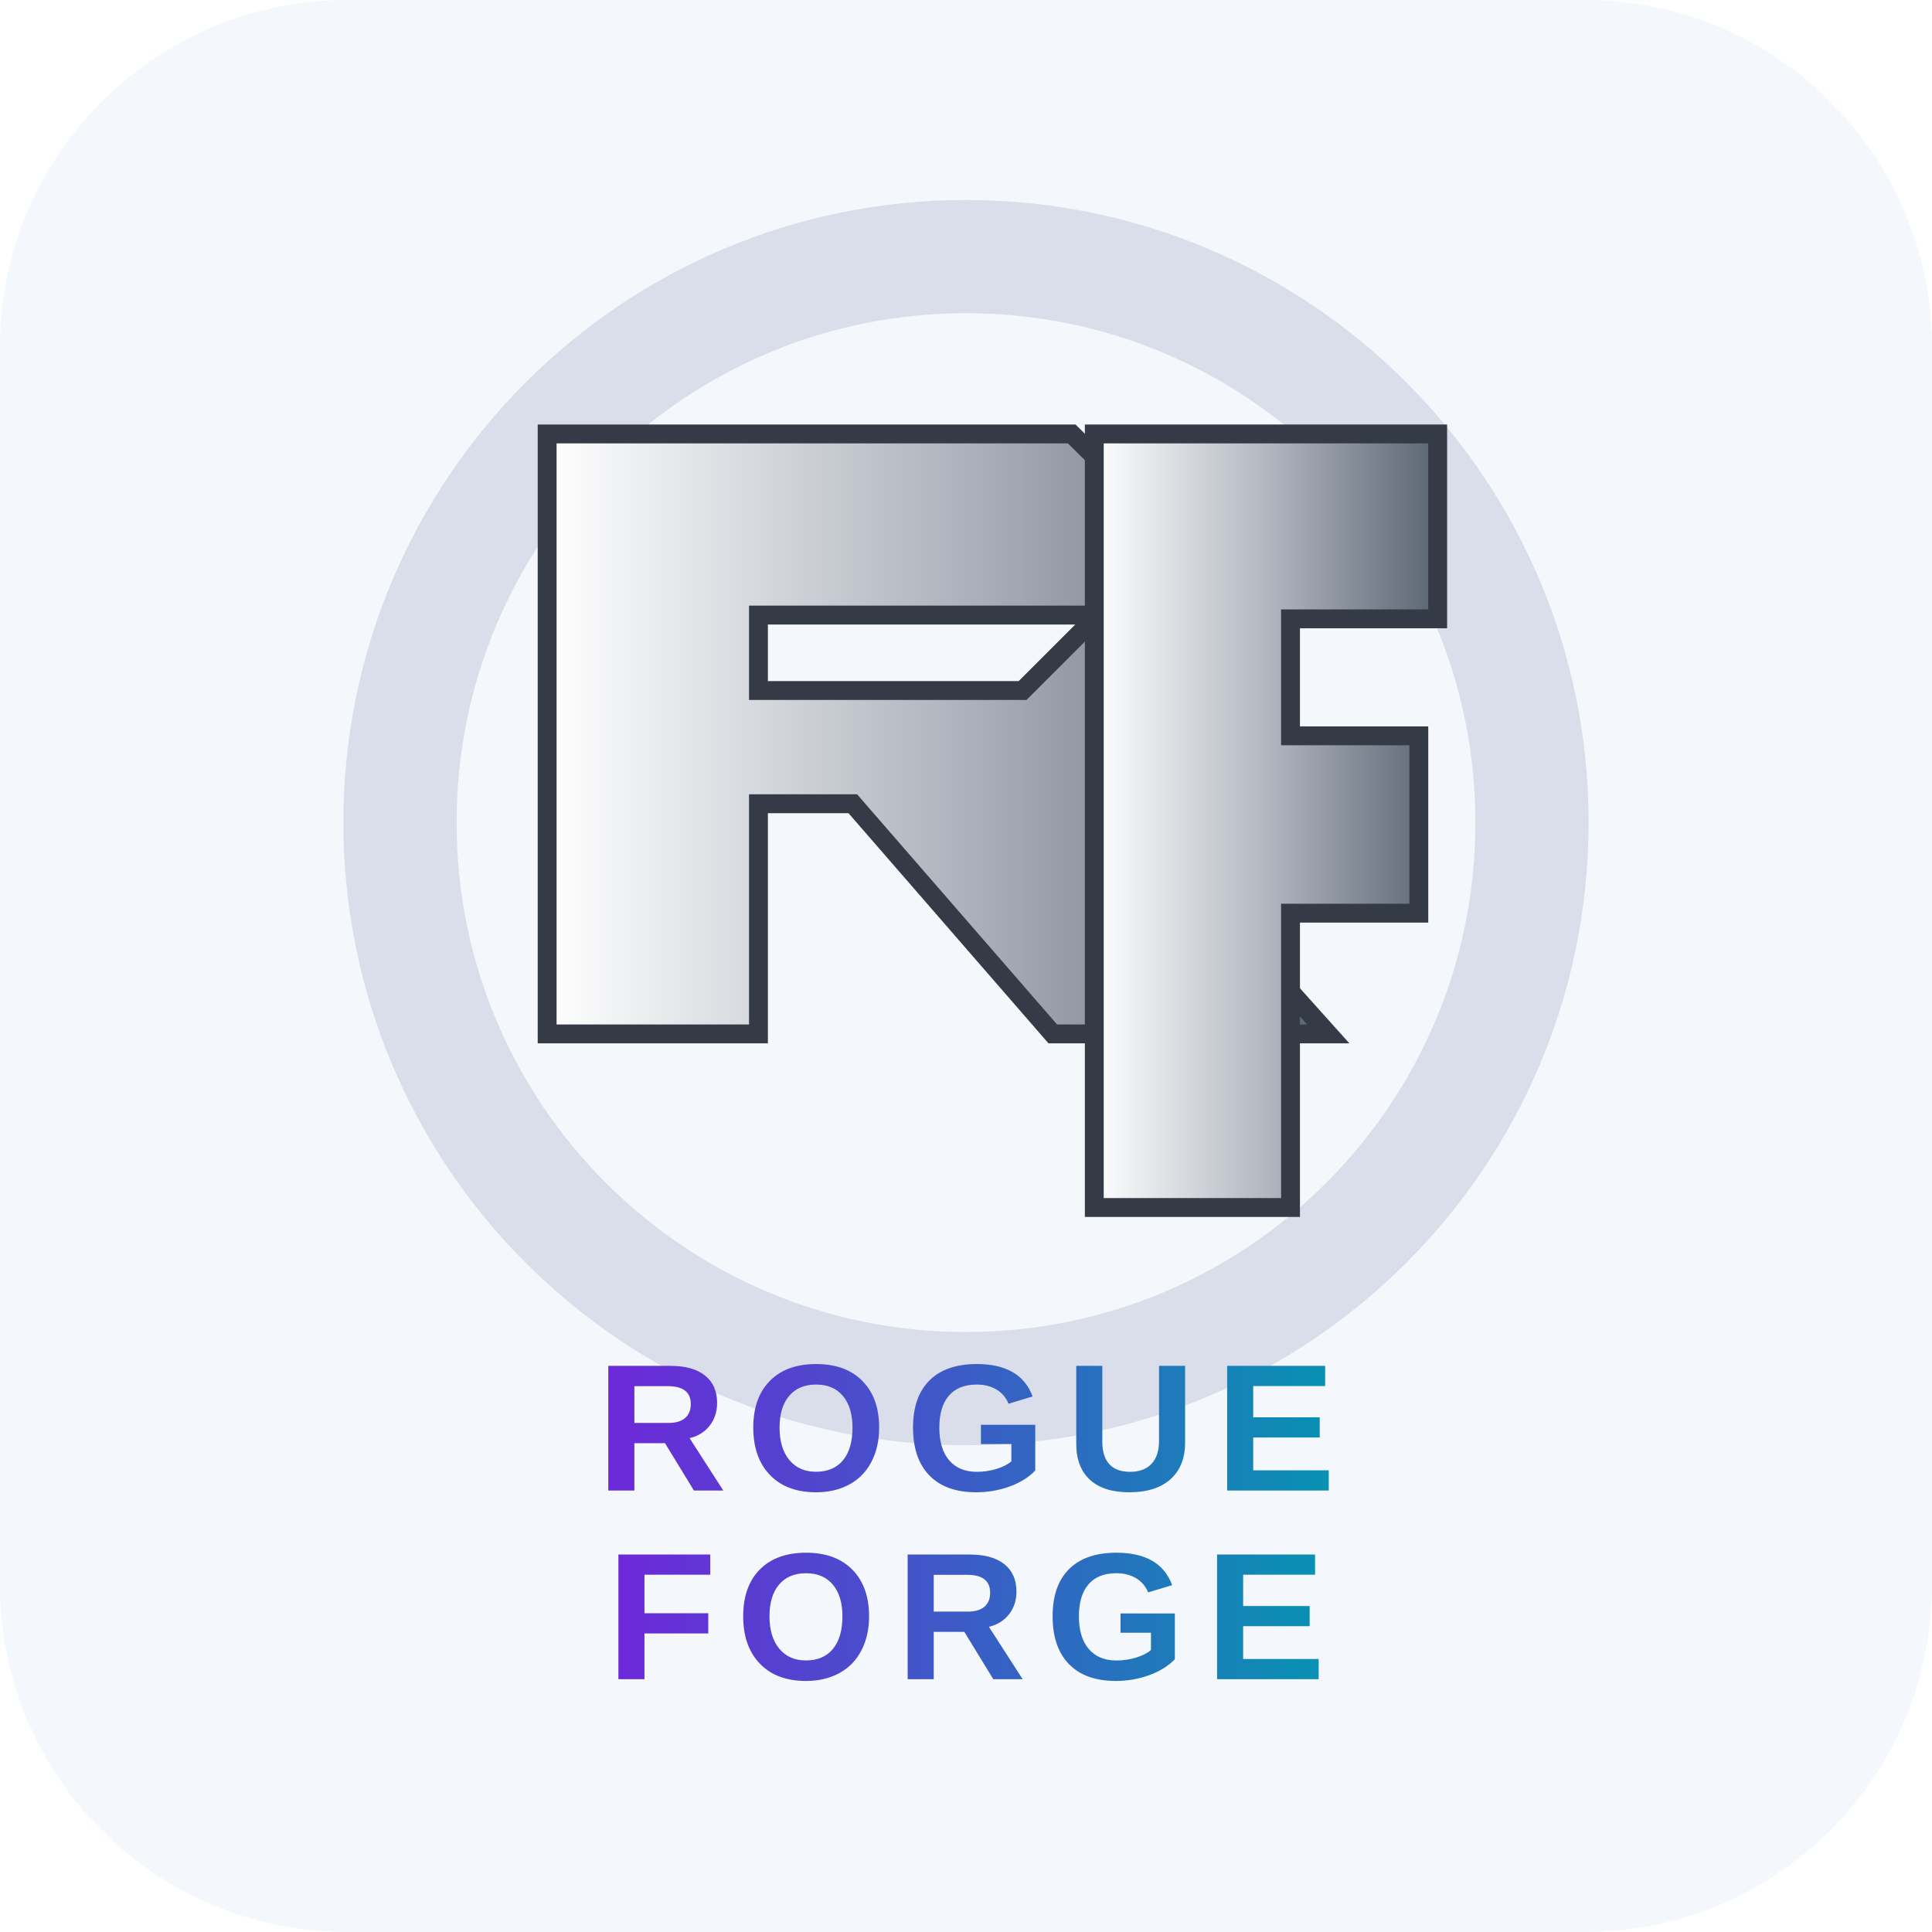
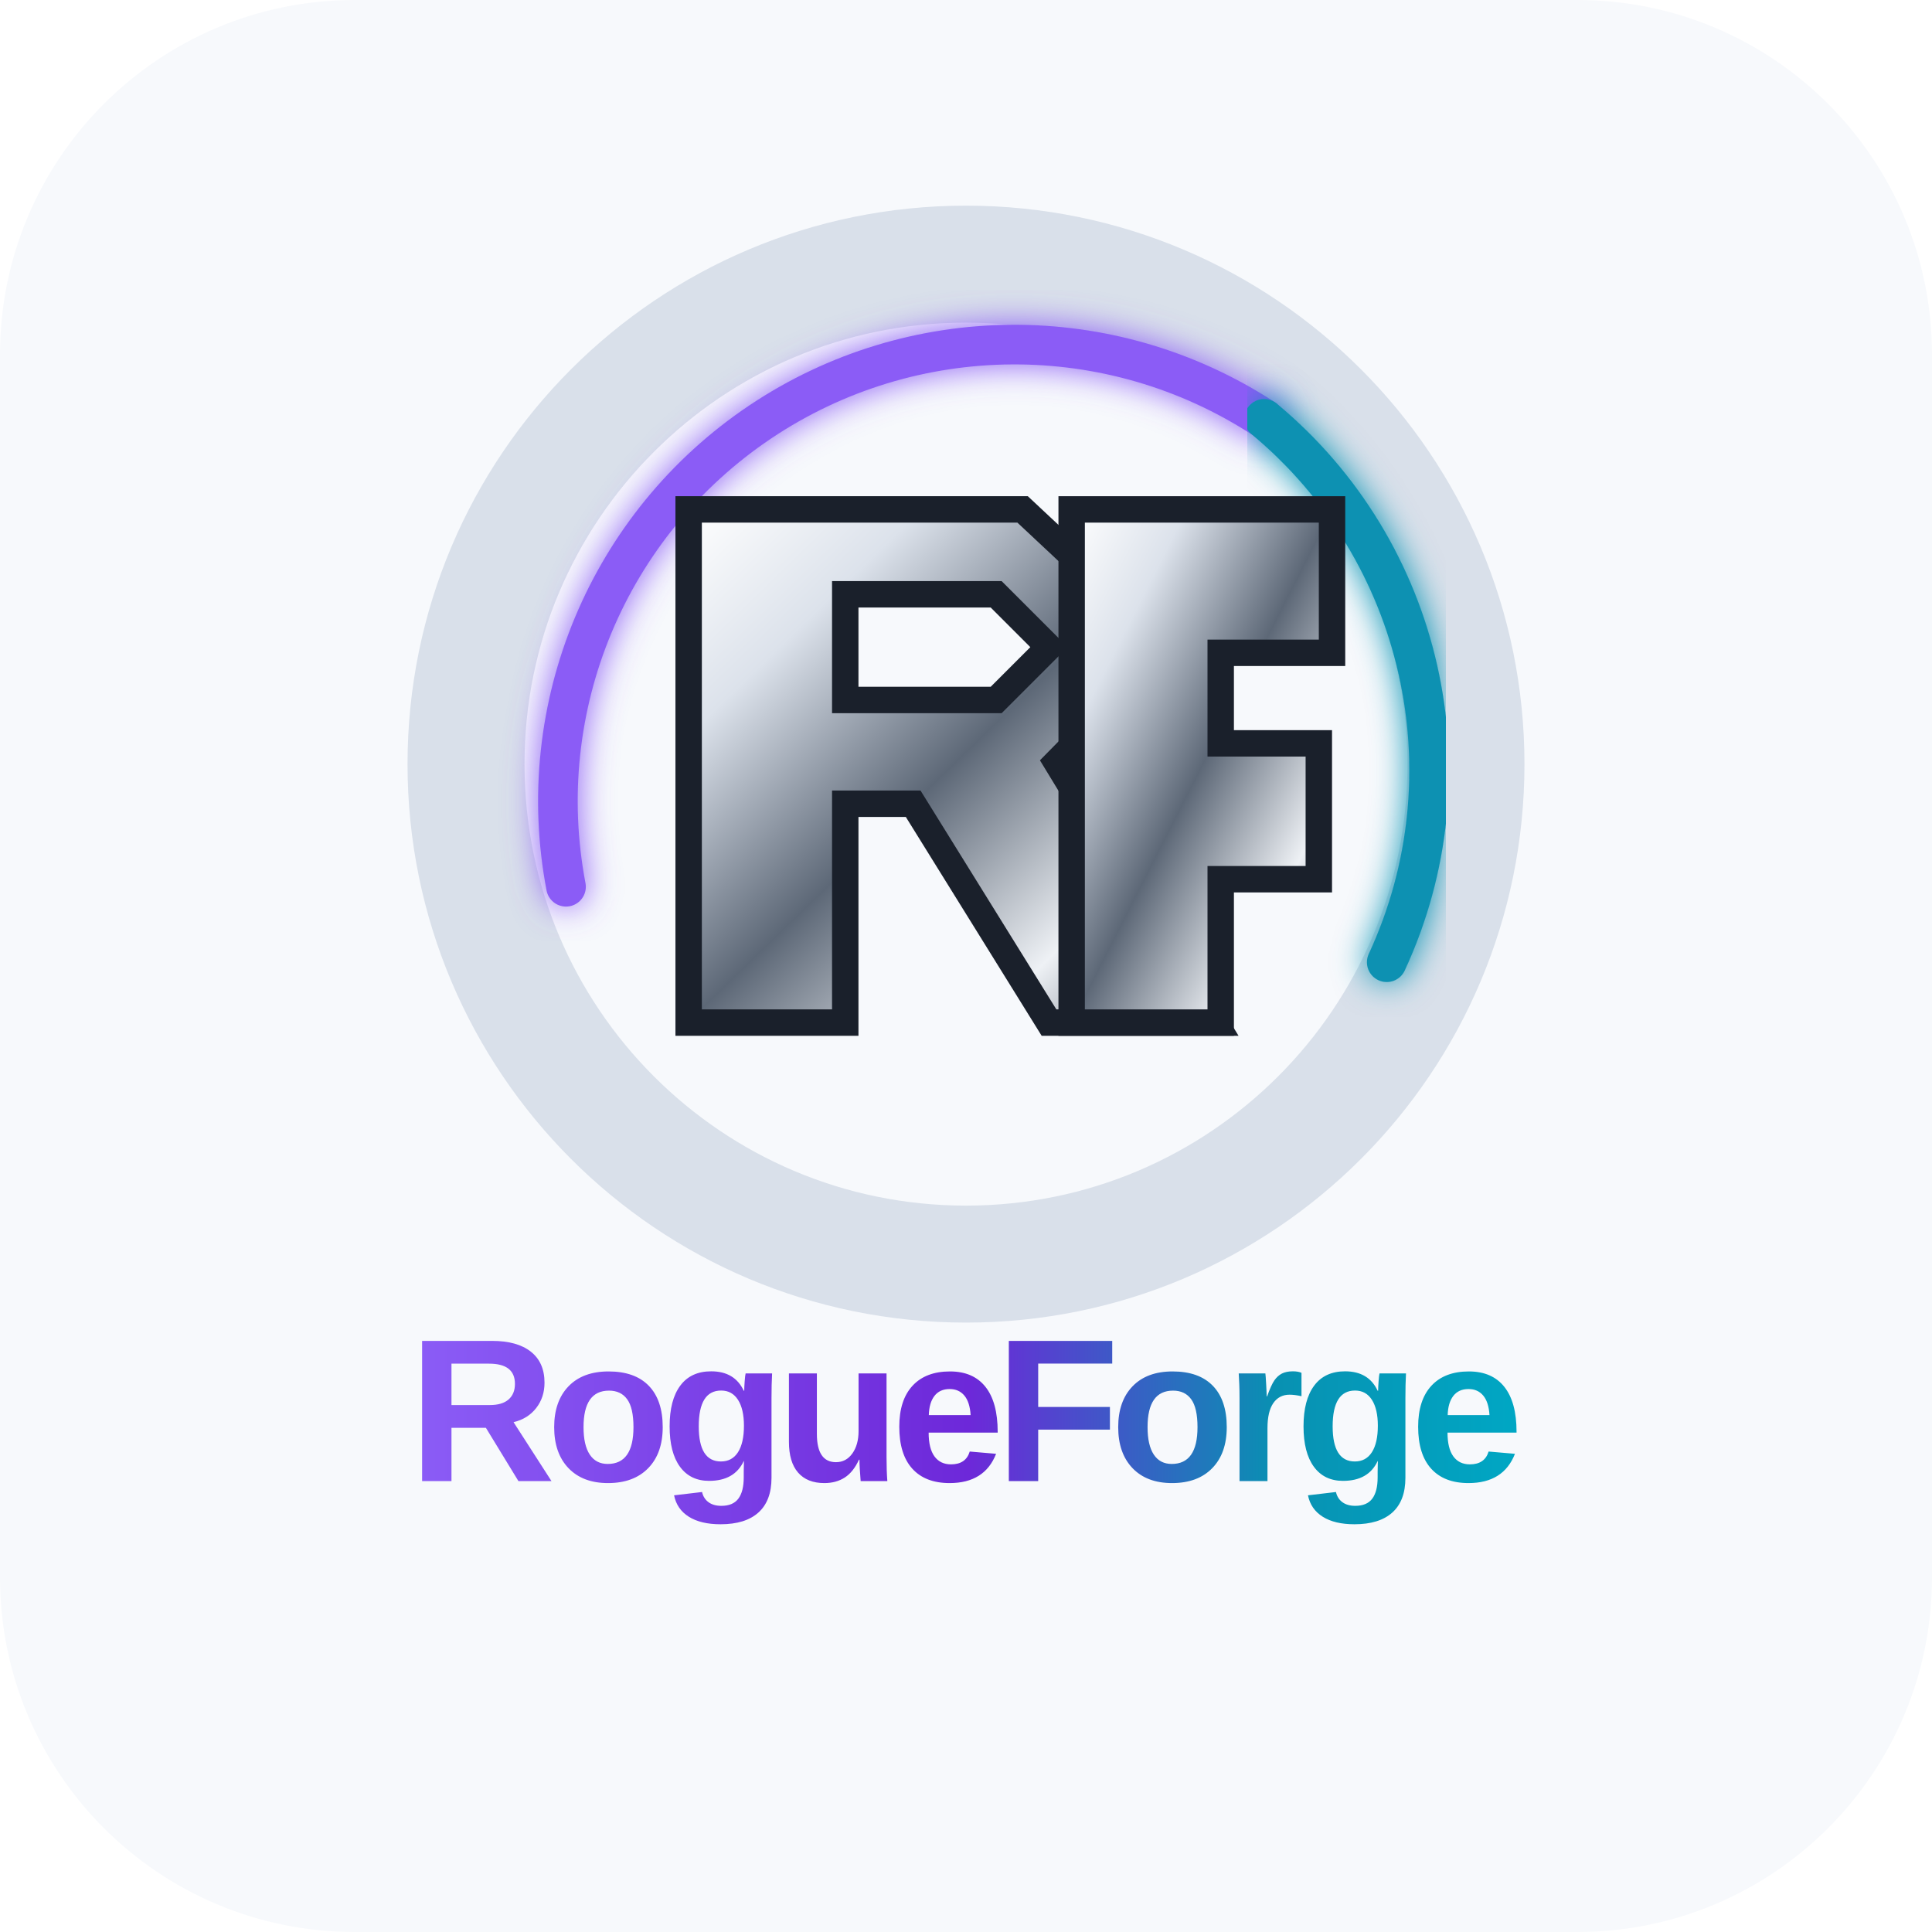
- <svg xmlns="http://www.w3.org/2000/svg" viewBox="0 0 512 512">
+ <svg xmlns="http://www.w3.org/2000/svg" viewBox="0 0 1024 1024" role="img" aria-label="RogueForge wordmark light">
  <defs>
-     <linearGradient id="m">
+     <linearGradient id="m" x1="0" y1="0" x2="1" y2="1">
      <stop stop-color="#fff" />
-       <stop offset=".55" stop-color="#aab0ba" />
-       <stop offset="1" stop-color="#5b6472" />
+       <stop offset=".22" stop-color="#dce2eb" />
+       <stop offset=".5" stop-color="#5d6877" />
+       <stop offset=".78" stop-color="#eef1f5" />
+       <stop offset="1" stop-color="#596372" />
    </linearGradient>
-     <linearGradient id="w">
-       <stop stop-color="#6d28d9" />
-       <stop offset="1" stop-color="#0891b2" />
+     <linearGradient id="b">
+       <stop stop-color="#8b5cf6" />
+       <stop offset=".5" stop-color="#6d28d9" />
+       <stop offset=".78" stop-color="#0891b2" />
+       <stop offset="1" stop-color="#00a7c4" />
    </linearGradient>
+     <filter id="g">
+       <feGaussianBlur stdDeviation="9" result="x" />
+       <feMerge>
+         <feMergeNode in="x" />
+         <feMergeNode in="SourceGraphic" />
+       </feMerge>
+     </filter>
  </defs>
-   <rect width="512" height="512" rx="92" fill="#f4f7fb" />
-   <circle cx="256" cy="218" r="150" fill="none" stroke="#d9deea" stroke-width="30" />
-   <path d="M145 115h139l49 48-42 43 61 68h-73l-53-61h-25v61h-56Zm56 48v20h70l20-20Z" fill="url(#m)" stroke="#343a46" stroke-width="5" />
-   <path d="M290 115h91v49h-39v31h34v47h-34v78h-52Z" fill="url(#m)" stroke="#343a46" stroke-width="5" />
-   <g font-family="Arial Black,Arial,sans-serif" font-weight="900" text-anchor="middle" fill="url(#w)">
-     <text x="256" y="395" font-size="48" letter-spacing="5">ROGUE</text>
-     <text x="256" y="445" font-size="48" letter-spacing="5">FORGE</text>
-   </g>
+   <rect width="1024" height="1024" rx="188" fill="#f7f9fc" />
+   <circle cx="512" cy="405" r="265" fill="none" stroke="#d9e0ea" stroke-width="62" />
+   <path d="M300 470A242 242 0 0 1 670 222" fill="none" stroke="#8b5cf6" stroke-width="21" stroke-linecap="round" filter="url(#g)" />
+   <path d="M670 222A242 242 0 0 1 735 510" fill="none" stroke="#0891b2" stroke-width="21" stroke-linecap="round" filter="url(#g)" />
+   <path d="M365 270H542L620 343 560 404 644 542H556L484 426H448v116H365V270Zm83 73v28h80l28-28-28-28h-80Z" fill="url(#m)" stroke="#1a202b" stroke-width="14" />
+   <path d="M568 270H706V346H647v48h52v72h-52v76h-79Z" fill="url(#m)" stroke="#1a202b" stroke-width="14" />
+   <text x="512" y="785" font-family="Arial,Helvetica,sans-serif" font-size="108" font-weight="800" text-anchor="middle" letter-spacing="-5" fill="url(#b)">RogueForge</text>
+   <path d="M304 820h416" stroke="url(#b)" stroke-width="8" stroke-linecap="round" />
</svg>
